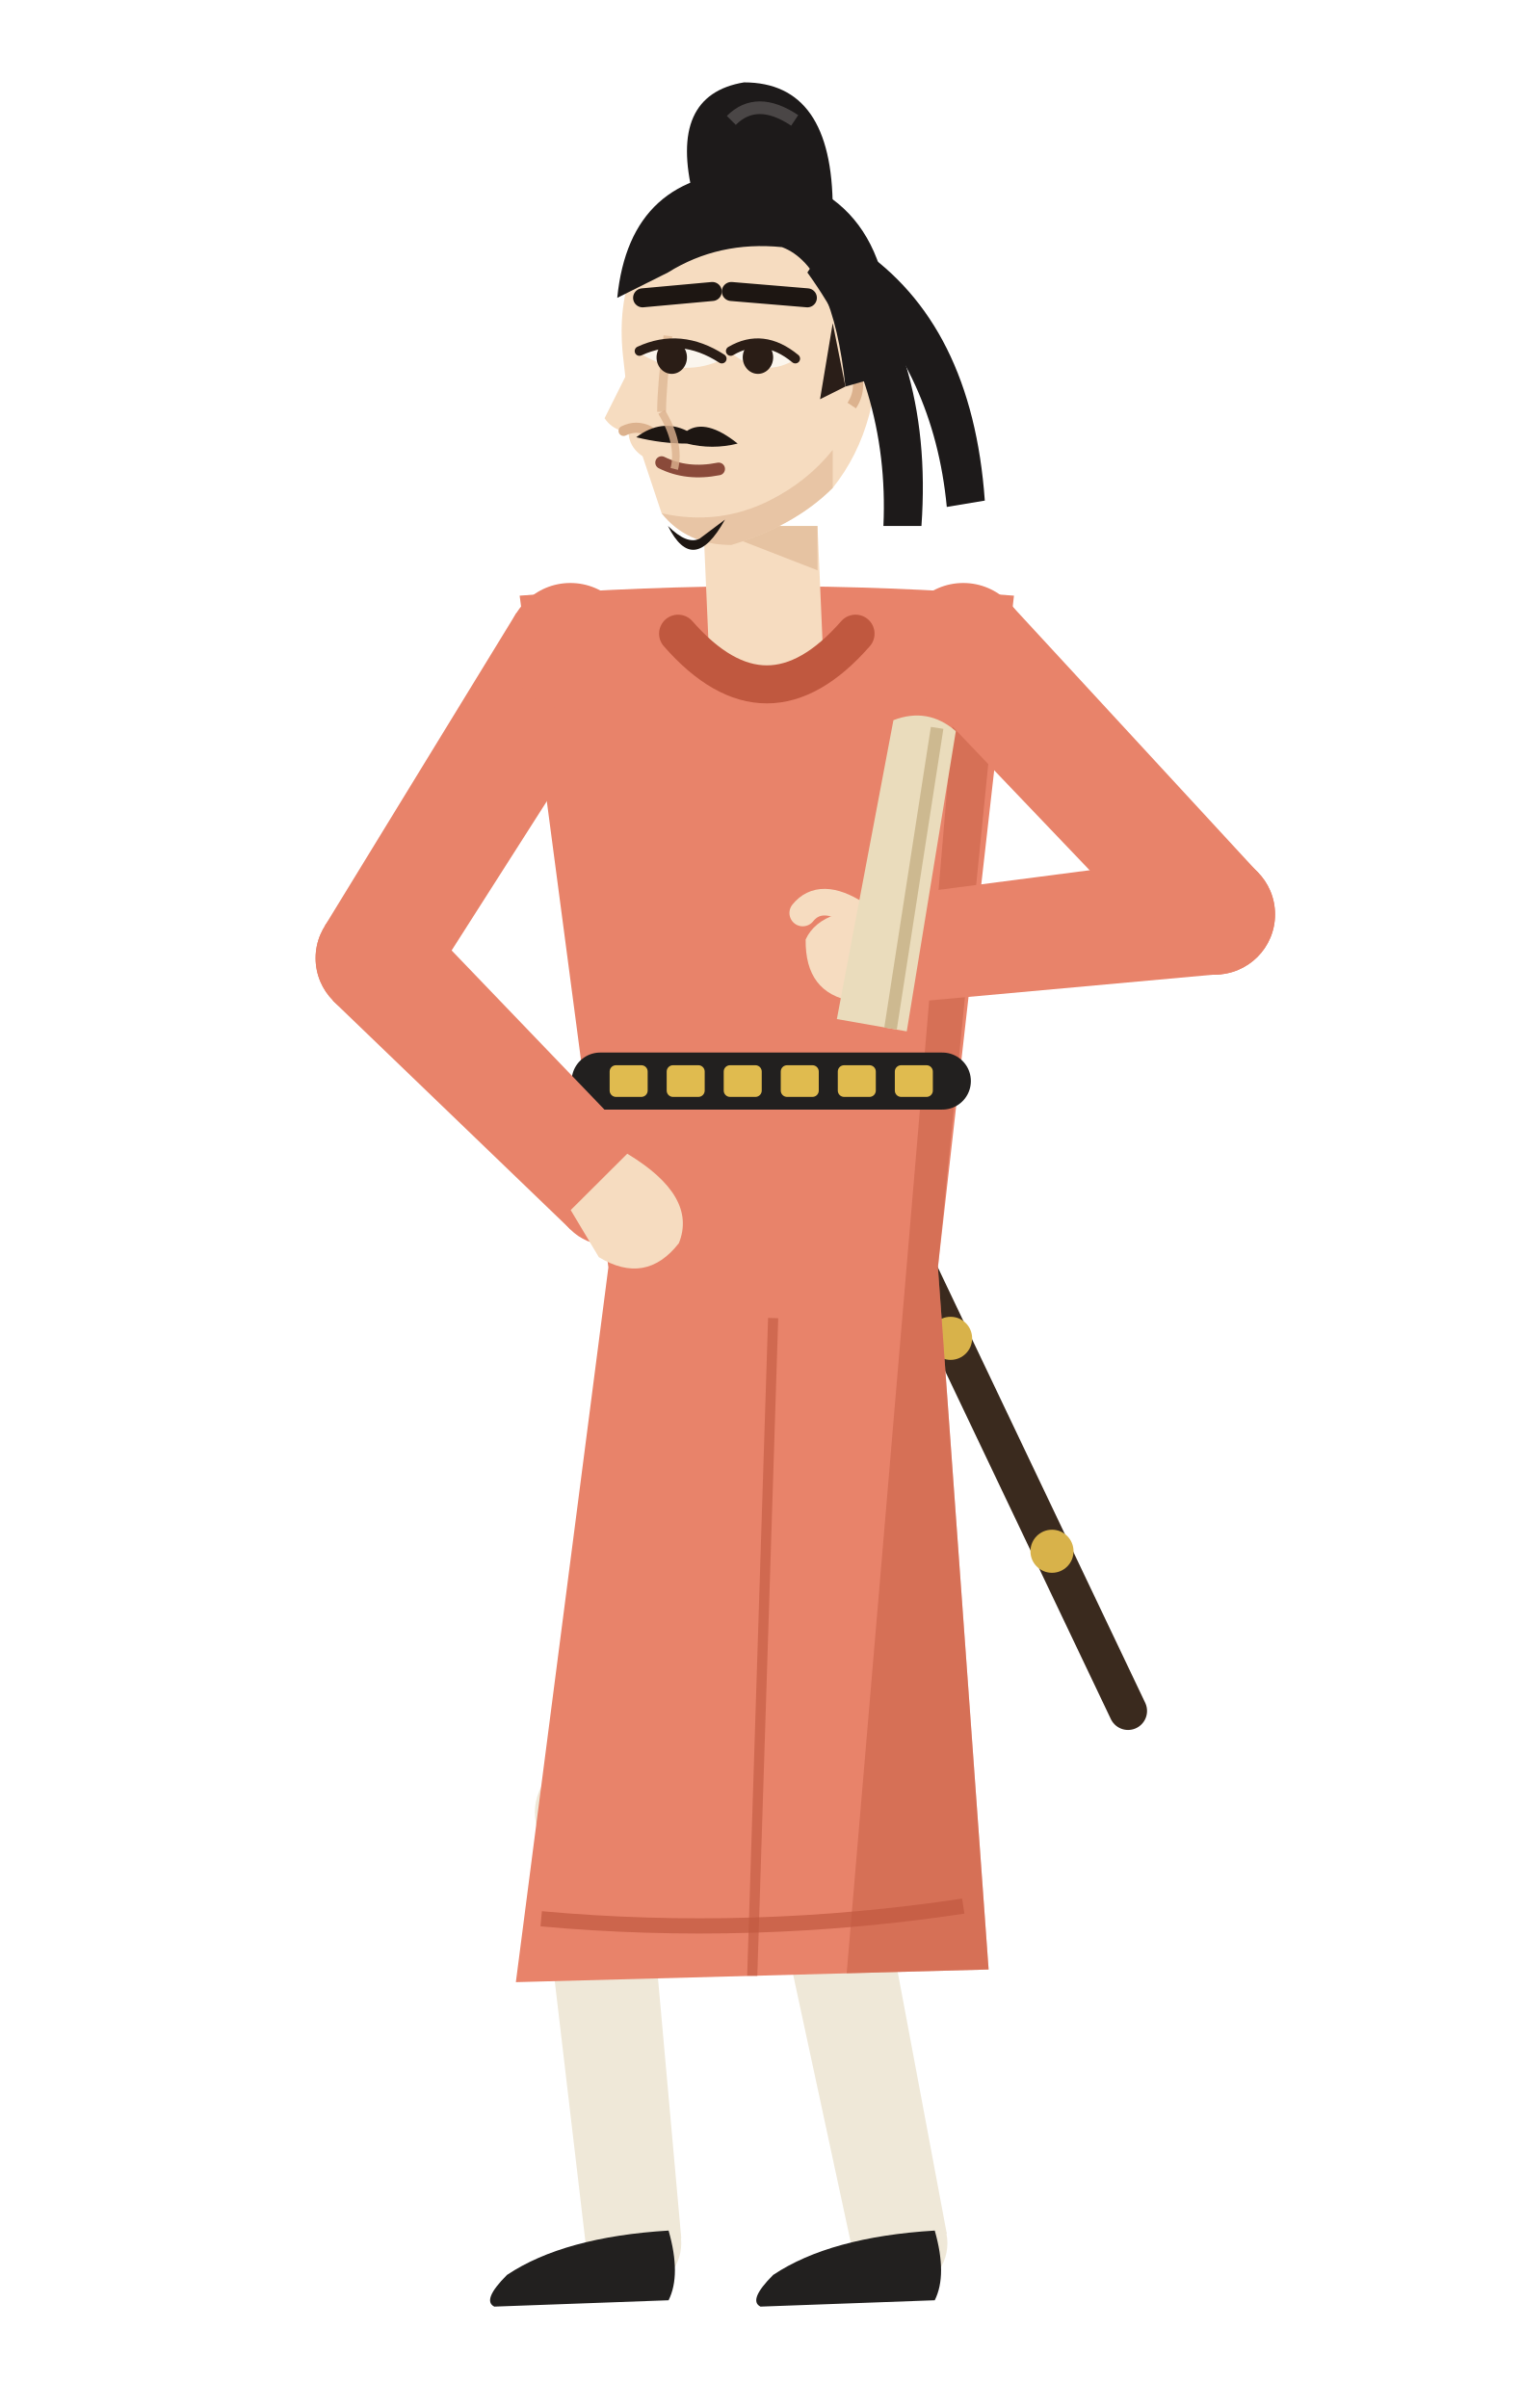
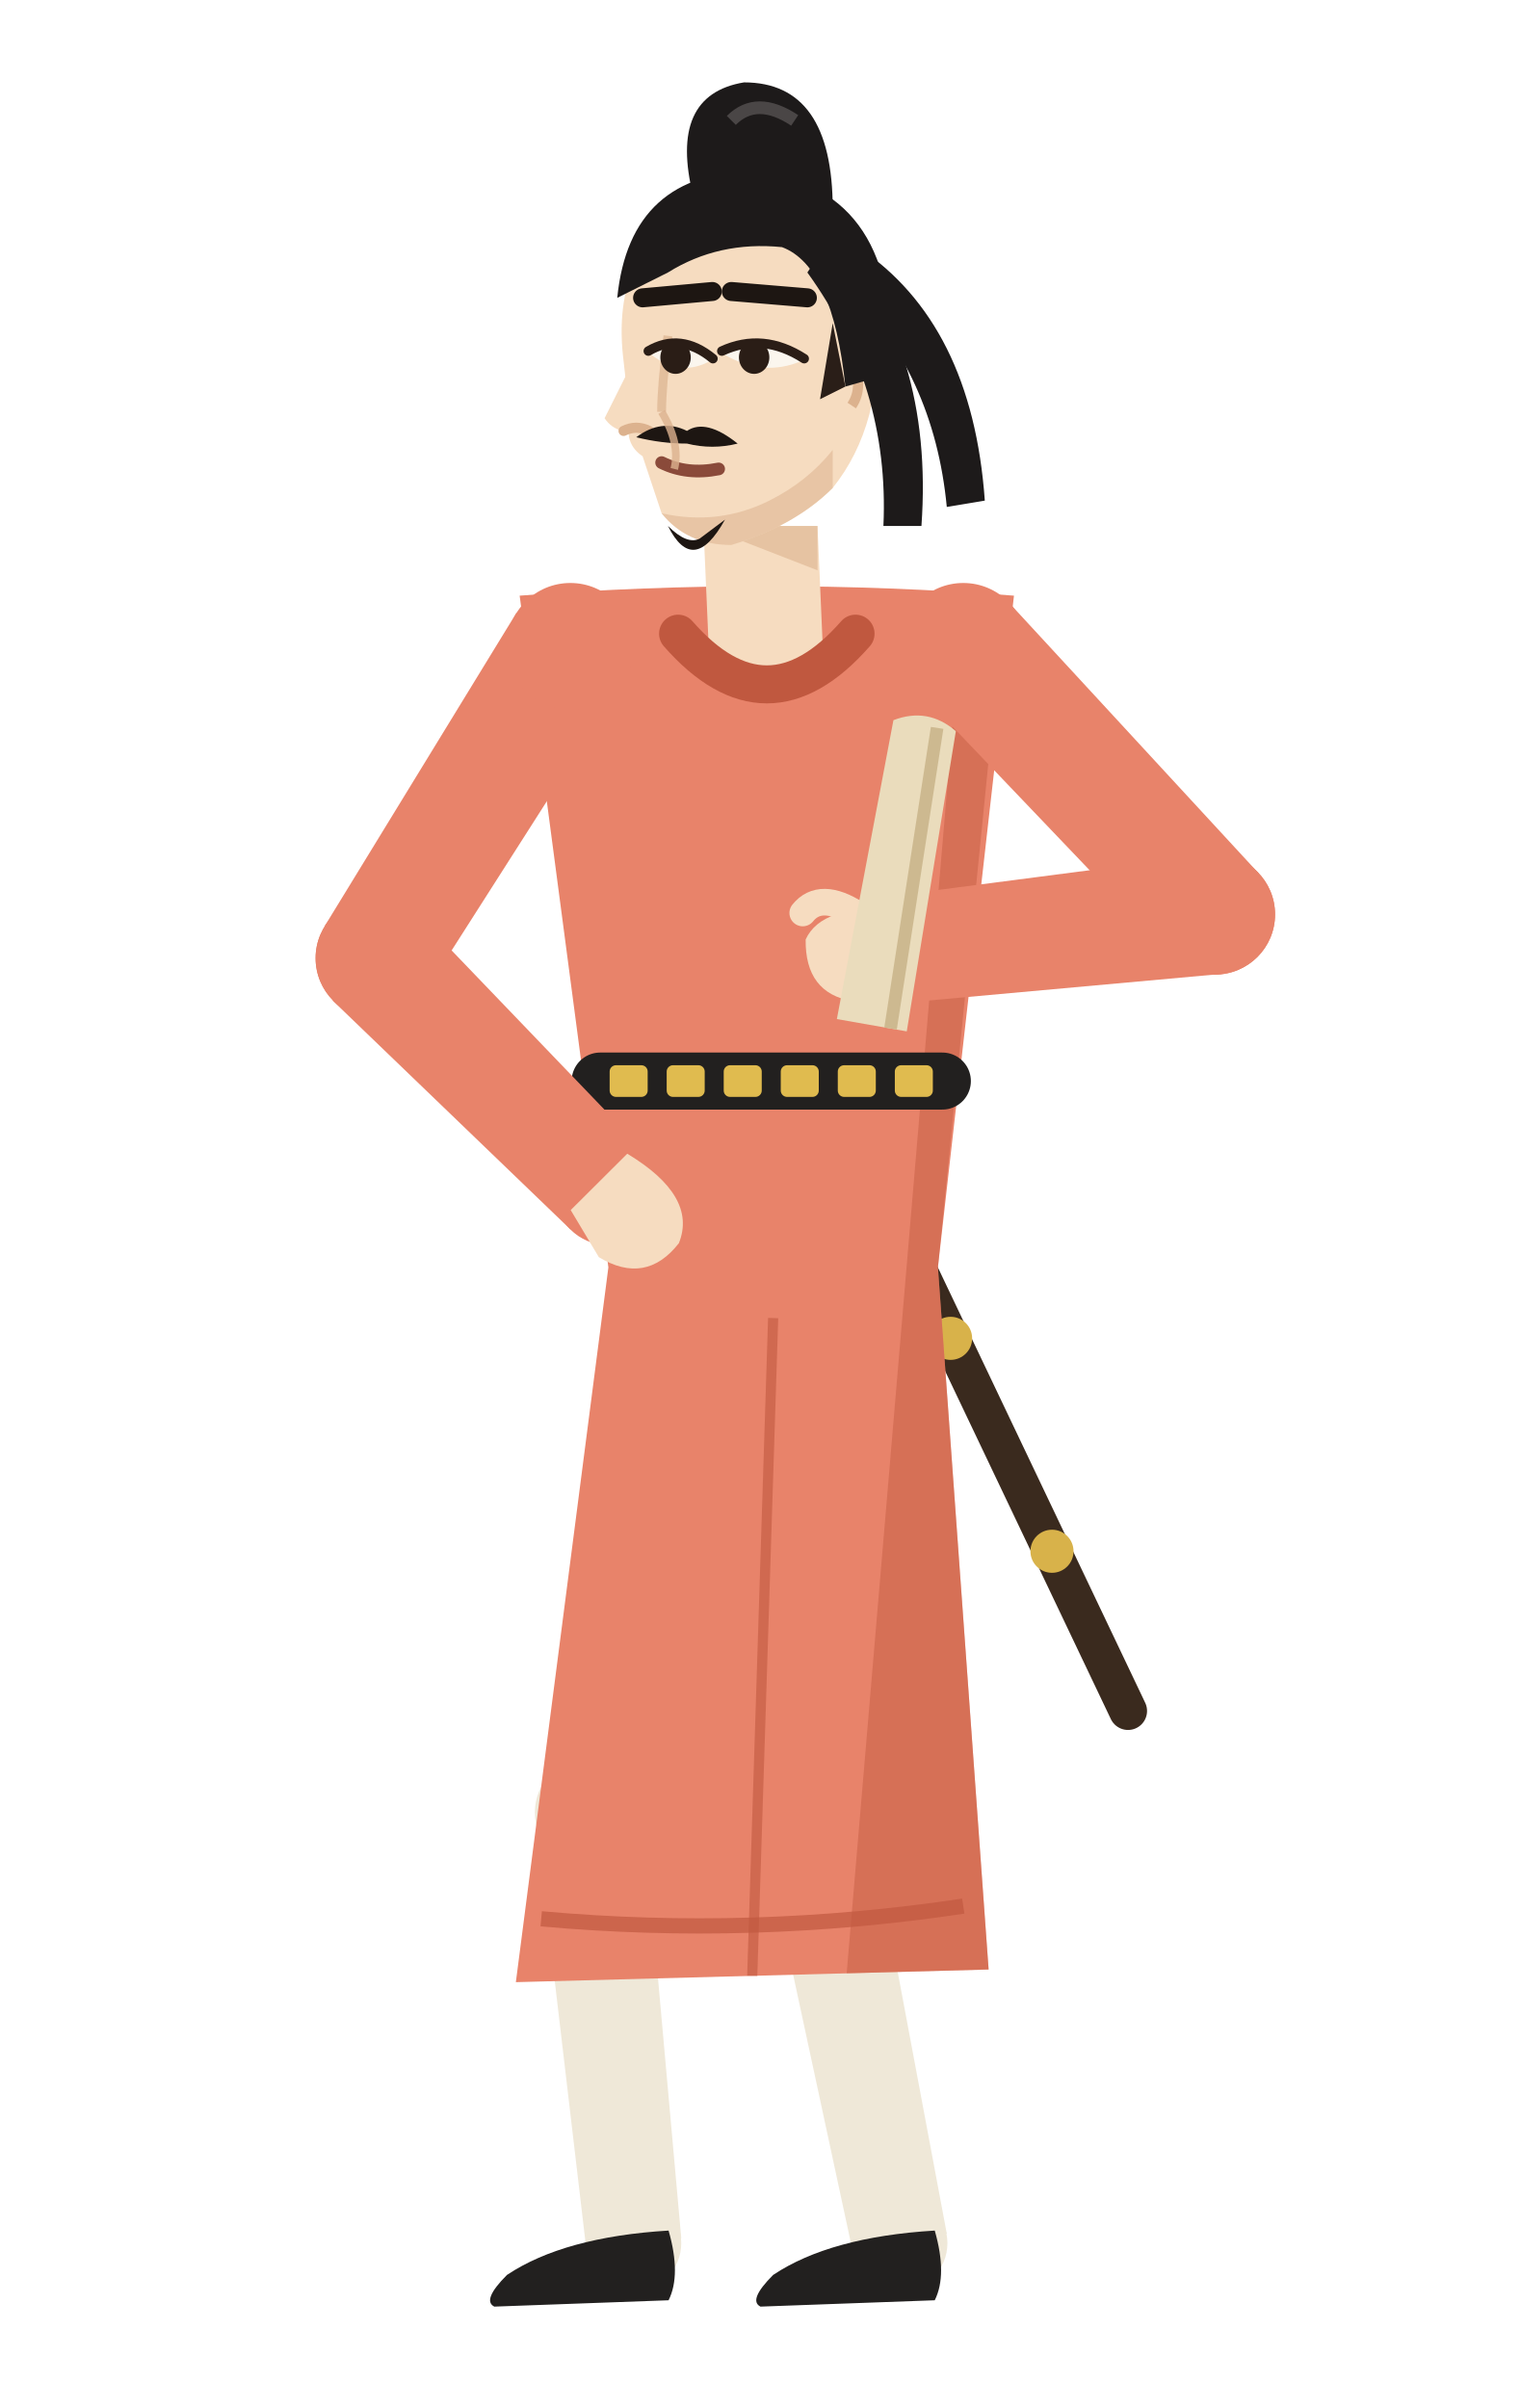
<svg xmlns="http://www.w3.org/2000/svg" width="240" height="380" viewBox="0 -20 240 380">
  <path d="M138 166 L178 250" stroke="#3a2a1e" stroke-width="6" stroke-linecap="round" />
  <path d="M133 156 L138 166" stroke="#d8b24a" stroke-width="6" stroke-linecap="round" />
  <circle cx="150" cy="191.2" r="3.4" fill="#d8b24a" />
  <circle cx="166" cy="224.8" r="3.4" fill="#d8b24a" />
  <path d="M120.2 268.6 L134.6 335.5 L149.4 332.5 L136.8 265.3 Z" fill="#efe8d8" />
  <circle cx="128.5" cy="266.9" r="8.5" fill="#efe8d8" />
  <circle cx="142" cy="334" r="7.5" fill="#efe8d8" />
  <path d="M147.5 332 Q131 333 122 339 Q118 343 120 344 L147.5 343 Q149.5 339 147.5 332 Z" fill="#22201f" />
  <path d="M84.5 266.8 L92.5 334.8 L107.5 333.2 L101.4 265.1 Z" fill="#efe8d8" />
  <circle cx="92.9" cy="266" r="8.5" fill="#efe8d8" />
  <circle cx="100" cy="334" r="7.5" fill="#efe8d8" />
  <path d="M105.5 332 Q89 333 80 339 Q76 343 78 344 L105.5 343 Q107.5 339 105.5 332 Z" fill="#22201f" />
  <path d="M82 74 Q121 71 160 74 L148 180 L156 290.8 Q118.7 291.8 81.4 292.8 L96 180 Z" fill="#e8836a" />
  <path d="M150.7 89.8 L158 80 L148 180 L156 290.8 L133.6 291.4 Z" fill="#c0583f" opacity=".45" />
  <path d="M122 188 L118.7 291.8" stroke="#c0583f" stroke-width="1.6" opacity=".6" />
  <path d="M85.4 282.8 Q118.7 285.8 152 280.8" stroke="#c0583f" stroke-width="2.4" fill="none" opacity=".7" />
  <path d="M94.7 150.6 L148.7 150.6" stroke="#22201f" stroke-width="9" stroke-linecap="round" />
  <rect x="96.2" y="148.1" width="6" height="5" rx="1" fill="#e0bb4f" />
  <rect x="105.2" y="148.1" width="6" height="5" rx="1" fill="#e0bb4f" />
  <rect x="114.2" y="148.1" width="6" height="5" rx="1" fill="#e0bb4f" />
  <rect x="123.2" y="148.1" width="6" height="5" rx="1" fill="#e0bb4f" />
  <rect x="132.2" y="148.1" width="6" height="5" rx="1" fill="#e0bb4f" />
  <rect x="141.2" y="148.1" width="6" height="5" rx="1" fill="#e0bb4f" />
  <path d="M112 86 L111 63 L129 63 L130 86 Z" fill="#f6dcc0" />
  <path d="M111 63 L129 63 L129 70 Z" fill="#dcb28e" opacity=".6" />
  <path d="M107 80 Q121 96 135 80" stroke="#c0583f" stroke-width="6" fill="none" stroke-linecap="round" />
  <g transform="translate(119.4 37) rotate(0) scale(-1 1)">
    <path d="M-19 -6 Q-20 10 -12 20 Q-6 26 4 29 Q11 29 15 24 L18 15 Q21 13 20 9 L21 0 Q23 -16 12 -24 Q2 -29 -10 -26 Q-19 -20 -19 -6 Z" fill="#f6dcc0" />
    <path d="M-12 20 Q-6 26 4 29 Q11 29 15 24 Q6 26 -2 22 Q-8 19 -12 14 Z" fill="#dcb28e" opacity=".55" />
    <ellipse cx="-14" cy="3" rx="4.5" ry="7.5" fill="#f6dcc0" />
    <path d="M-15 0 q-2 4 0 7" stroke="#dcb28e" stroke-width="1.6" fill="none" />
    <path d="M18 -3 L24 9 Q22 12 17 11 Z" fill="#f6dcc0" />
    <path d="M17 11 q2 -1 4 0" stroke="#dcb28e" stroke-width="1.6" fill="none" stroke-linecap="round" />
    <path d="M14 -4 Q15 4 15 8" stroke="#dcb28e" stroke-width="1.4" fill="none" opacity=".7" />
-     <path d="M-5.6 0 Q-1 -4 3.6 -1 Q-1 2.5 -5.6 0 Z" fill="#fbf6ee" />
-     <ellipse cx="-0.2" cy="-.6" rx="2.4" ry="2.6" fill="#2a1d16" />
-     <path d="M-6.1 -.4 Q-1 -4.6 4.1 -1.6" stroke="#2a1d16" stroke-width="1.5" fill="none" stroke-linecap="round" />
-     <path d="M6 0 Q12 -4 18 -1 Q12 2.5 6 0 Z" fill="#fbf6ee" />
-     <ellipse cx="13.4" cy="-.6" rx="2.4" ry="2.6" fill="#2a1d16" />
-     <path d="M5.5 -.4 Q12 -4.6 18.5 -1.6" stroke="#2a1d16" stroke-width="1.5" fill="none" stroke-linecap="round" />
+     <path d="M-7 0 Q-1 -4 5 -1 Q-1 2.5 -7 0 Z" fill="#fbf6ee" />
+     <ellipse cx="0.4" cy="-.6" rx="2.4" ry="2.6" fill="#2a1d16" />
+     <path d="M-7.5 -.4 Q-1 -4.6 5.5 -1.6" stroke="#2a1d16" stroke-width="1.5" fill="none" stroke-linecap="round" />
+     <path d="M7.4 0 Q12 -4 16.6 -1 Q12 2.5 7.4 0 Z" fill="#fbf6ee" />
+     <ellipse cx="12.8" cy="-.6" rx="2.4" ry="2.6" fill="#2a1d16" />
+     <path d="M6.9 -.4 Q12 -4.6 17.1 -1.6" stroke="#2a1d16" stroke-width="1.5" fill="none" stroke-linecap="round" />
    <path d="M-8 -10 L4 -11" stroke="#1d1612" stroke-width="3" stroke-linecap="round" />
    <path d="M7 -11 L18 -10" stroke="#1d1612" stroke-width="3" stroke-linecap="round" />
    <path d="M6 17 Q11 18 15 16" stroke="#8a4a3a" stroke-width="2" fill="none" stroke-linecap="round" />
    <path d="M3 13 Q8 9 11 11 Q15 9 19 12 Q15 13 11 13 Q7 14 3 13 Z" fill="#1d1612" />
    <path d="M5 25 Q10 34 14 26 Q11 29 9 28 Z" fill="#1d1612" />
    <path d="M15 8 Q12 13 13 17" stroke="#dcb28e" stroke-width="1.2" fill="none" opacity=".8" />
    <path d="M-16 -18 Q-34 -6 -36 22 L-30 23 Q-28 2 -14 -12 Z" fill="#1d1a1a" />
    <path d="M-12 -20 Q-28 -2 -26 26 L-20 26 Q-21 4 -8 -14 Z" fill="#1d1a1a" />
    <path d="M-21 2 Q-23 -27 0 -30 Q20 -30 22 -10 Q18 -12 14 -14 Q6 -19 -4 -18 Q-12 -15 -14 4 Z" fill="#1d1a1a" />
    <path d="M-12 -24 Q-12 -44 2 -44 Q14 -42 10 -26 Z" fill="#1d1a1a" />
    <path d="M-6 -38 q6 -4 10 0" stroke="#4a4646" stroke-width="2" fill="none" />
    <path d="M-14 4 L-12 -6 L-10 6 Z" fill="#2a1e18" />
  </g>
  <path d="M144.7 88.8 L184.8 130.8 L198.6 117.8 L159.3 75.2 Z" fill="#e8836a" />
  <circle cx="152" cy="82" r="10" fill="#e8836a" />
  <circle cx="191.7" cy="124.3" r="9.5" fill="#e8836a" />
  <path d="M190.6 114.9 L139.1 121.6 L140.9 138.4 L192.7 133.7 Z" fill="#e8836a" />
  <circle cx="191.7" cy="124.3" r="9.5" fill="#e8836a" />
  <circle cx="140" cy="130" r="8.5" fill="#e8836a" />
  <g transform="translate(140 130) rotate(173.7) scale(1.05 -1.05)">
    <path d="M-2 -6 Q9 -8 12 -3 Q13 5 6 7 L-2 6 Z" fill="#f6dcc0" />
    <path d="M4 -6 Q9 -10 12 -7" stroke="#f6dcc0" stroke-width="4" stroke-linecap="round" fill="none" />
  </g>
  <g transform="translate(140 128) rotate(10)">
    <path d="M-5 -34 Q0 -37 5 -34 L5.6 14 L-5.6 14 Z" fill="#eadcbc" />
    <path d="M2 -34 L3 14" stroke="#cdb990" stroke-width="2" />
  </g>
  <path d="M81.5 76.7 L51.2 126.2 L67.3 136.2 L98.5 87.3 Z" fill="#e8836a" />
  <circle cx="90" cy="82" r="10" fill="#e8836a" />
  <circle cx="59.3" cy="131.2" r="9.5" fill="#e8836a" />
  <path d="M52.5 137.9 L90 174 L102 162 L66 124.5 Z" fill="#e8836a" />
  <circle cx="59.3" cy="131.2" r="9.5" fill="#e8836a" />
  <circle cx="96" cy="168" r="8.5" fill="#e8836a" />
  <g transform="translate(96 168) rotate(45.1) scale(1.05 1.05)">
    <path d="M-2 -6 Q10 -9 13 -2 Q14 6 6 8 L-2 6 Z" fill="#f6dcc0" />
  </g>
</svg>
